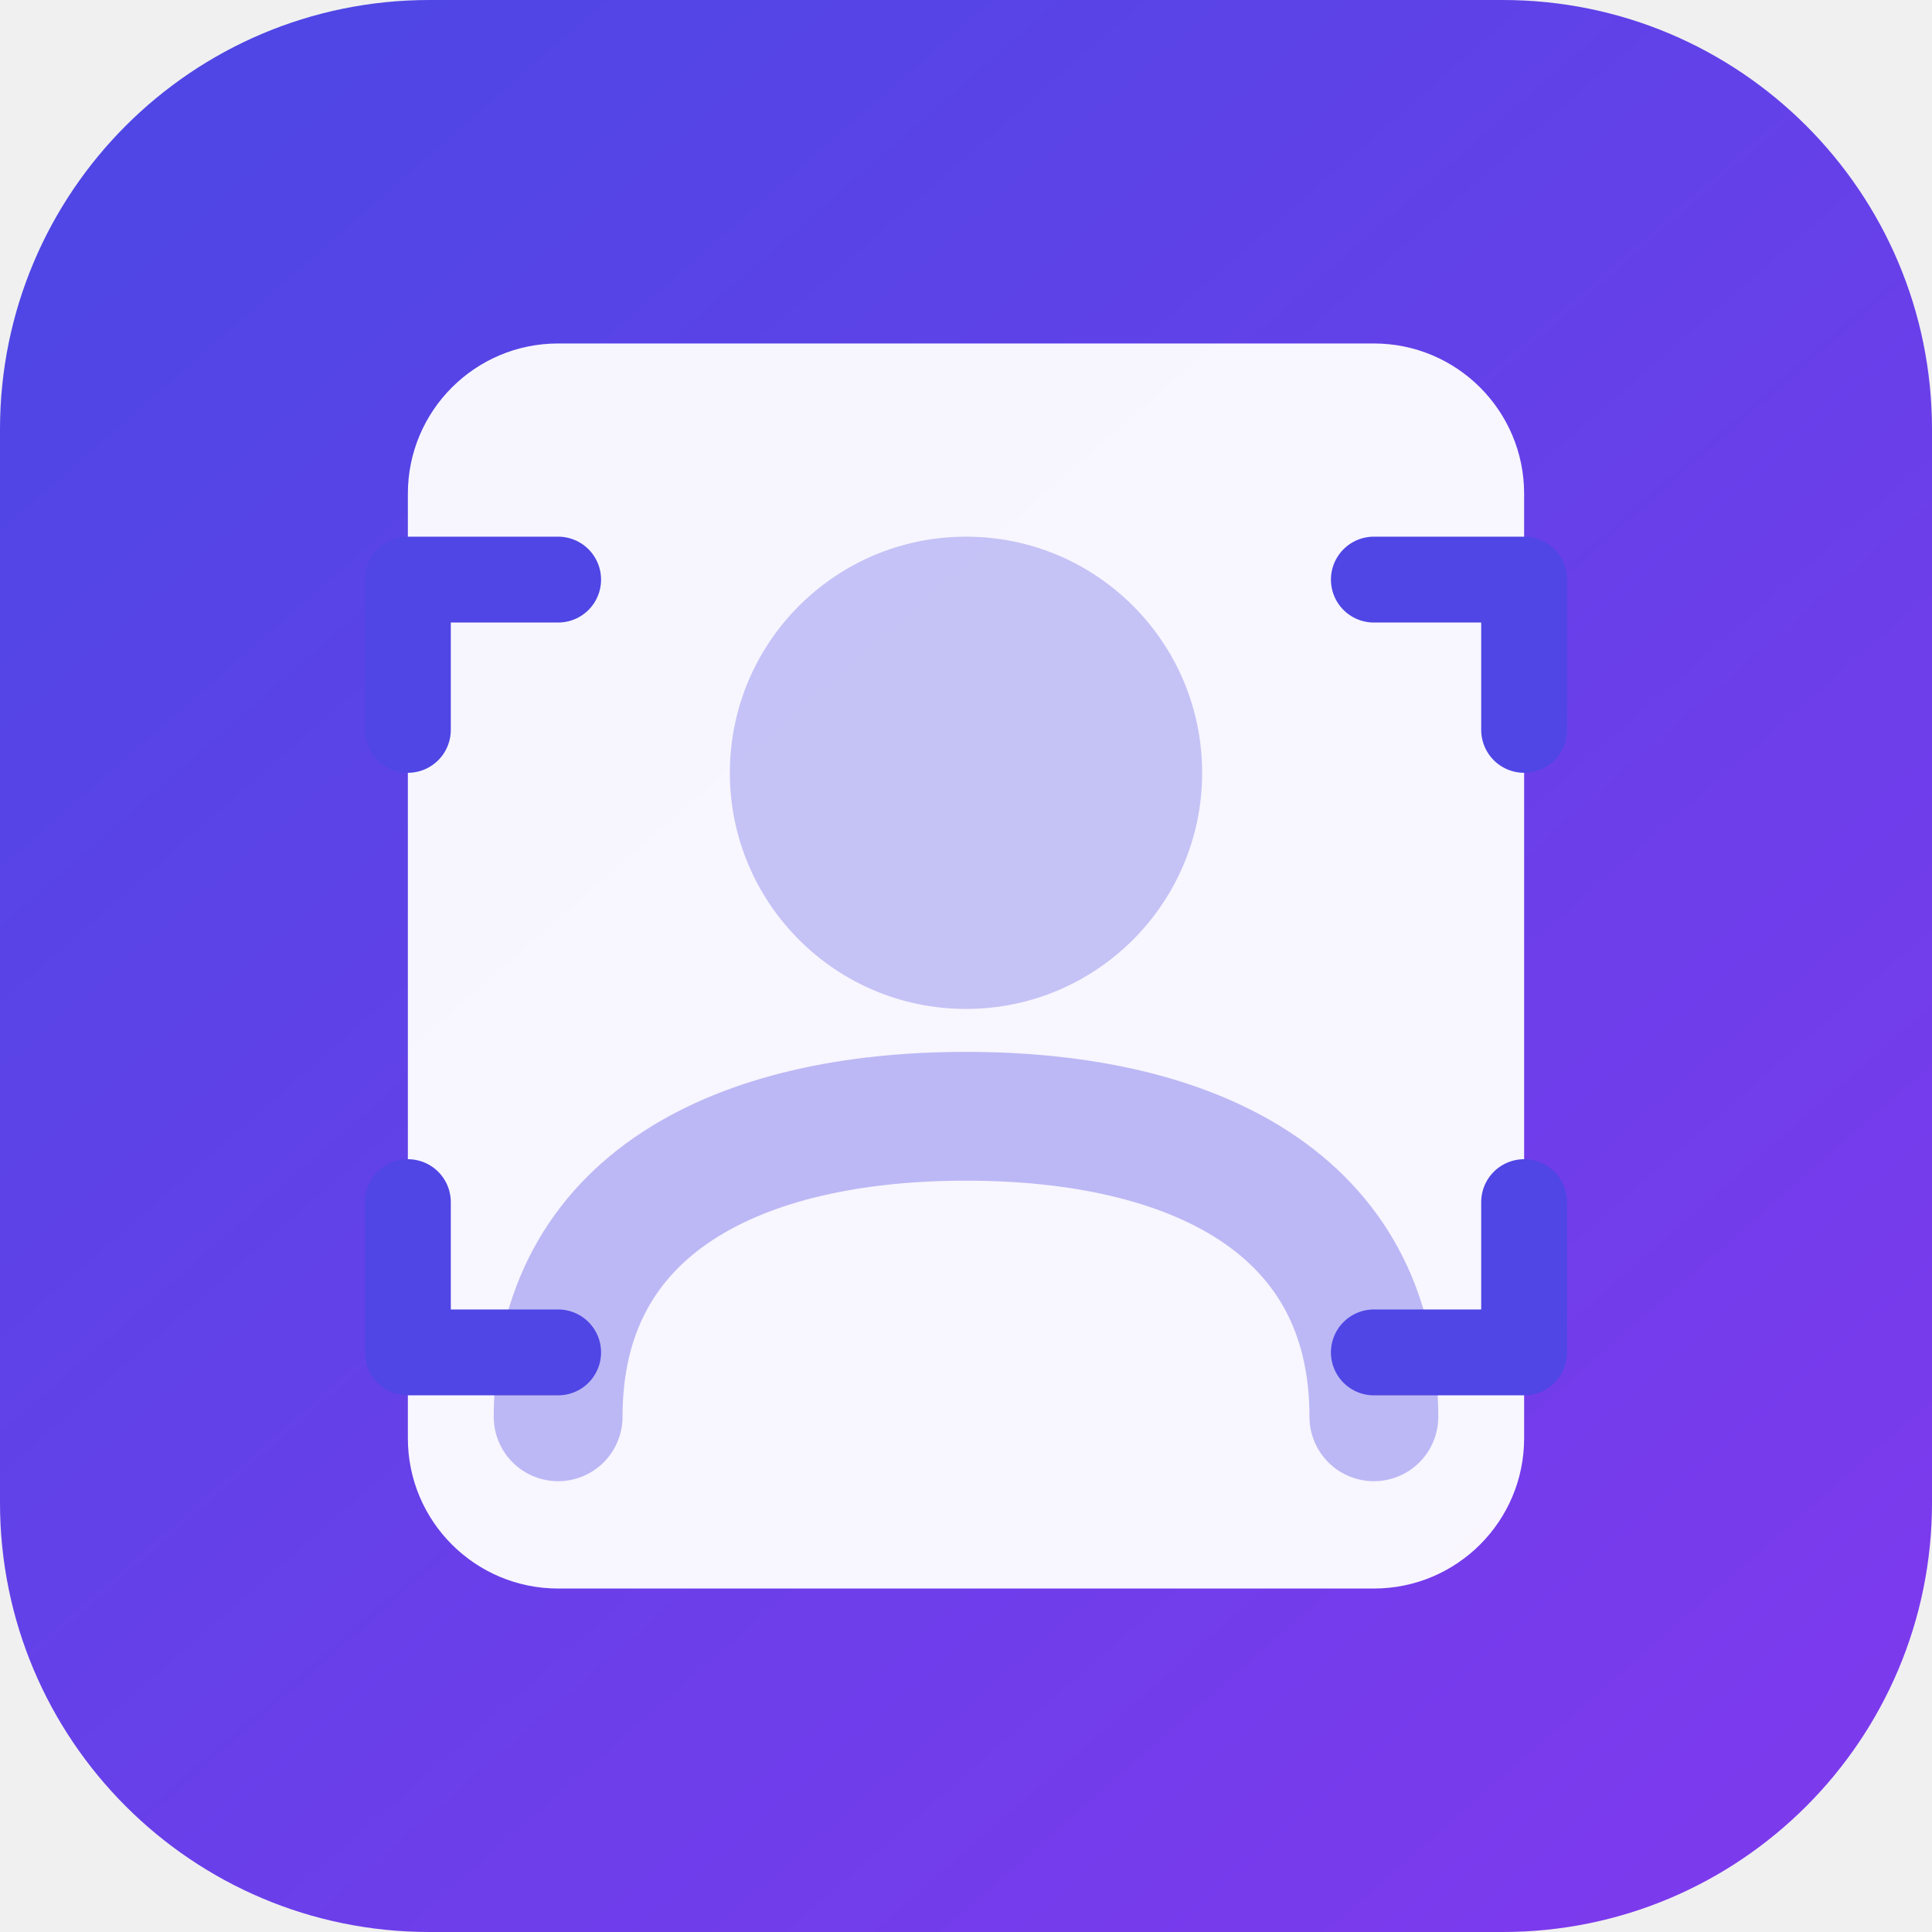
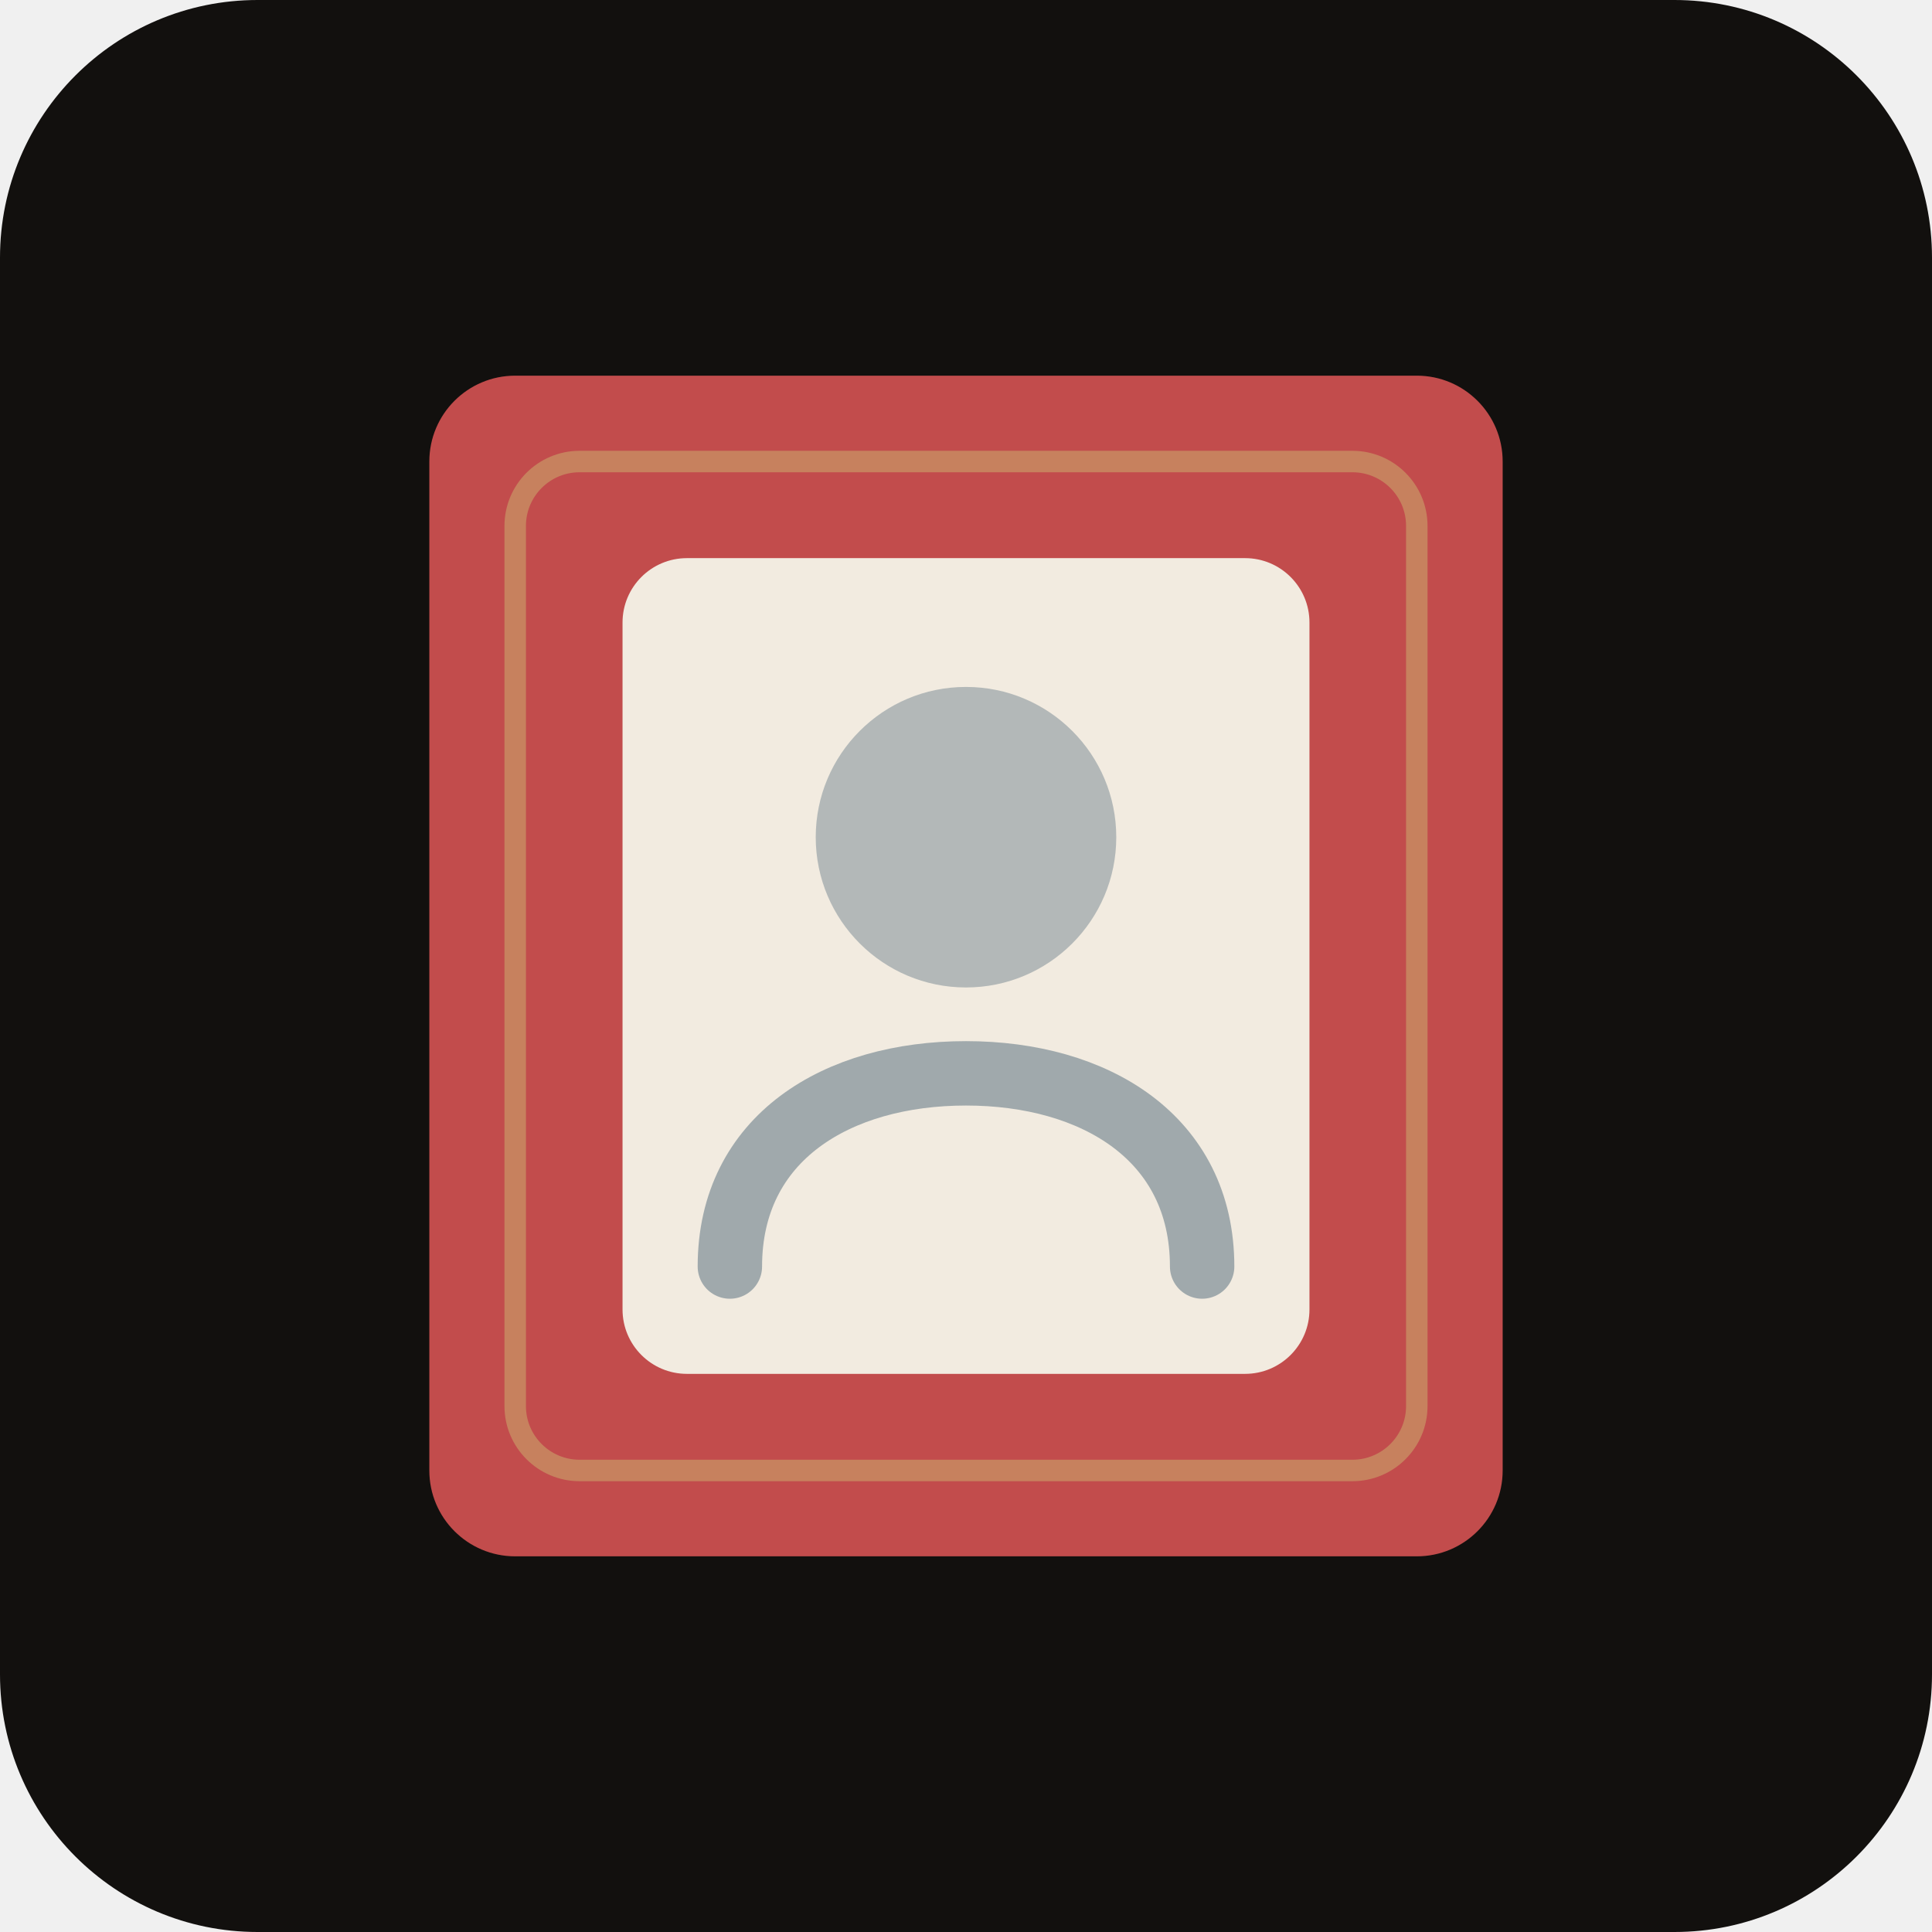
<svg xmlns="http://www.w3.org/2000/svg" viewBox="0 0 180 180" fill="none">
-   <defs>
-     <linearGradient id="bg" x1="20" y1="10" x2="160" y2="170" gradientUnits="userSpaceOnUse">
-       <stop stop-color="#4f46e5" />
-       <stop offset="1" stop-color="#7c3aed" />
-     </linearGradient>
-   </defs>
-   <rect width="180" height="180" rx="40" fill="url(#bg)" />
-   <rect x="38" y="32" width="104" height="116" rx="14" fill="white" fill-opacity="0.95" />
-   <circle cx="90" cy="72" r="22" fill="#4f46e5" fill-opacity="0.3" />
-   <path d="M52 132c0-20 17-28 38-28s38 8 38 28" stroke="#4f46e5" stroke-opacity="0.35" stroke-width="12" stroke-linecap="round" />
-   <path d="M38 54h14M38 54v14" stroke="#4f46e5" stroke-width="8" stroke-linecap="round" />
-   <path d="M142 54h-14M142 54v14" stroke="#4f46e5" stroke-width="8" stroke-linecap="round" />
-   <path d="M38 126h14M38 126v-14" stroke="#4f46e5" stroke-width="8" stroke-linecap="round" />
-   <path d="M142 126h-14M142 126v-14" stroke="#4f46e5" stroke-width="8" stroke-linecap="round" />
+   <rect width="180" height="180" rx="24" fill="#12100e" />
+   <rect x="40" y="35" width="100" height="110" rx="8" fill="#c24c4c" />
+   <rect x="48" y="43" width="84" height="94" rx="6" fill="none" stroke="#c9a66b" stroke-width="2" stroke-opacity="0.6" />
+   <rect x="58" y="52" width="64" height="76" rx="6" fill="#f2ebe0" />
+   <circle cx="90" cy="78" r="14" fill="#3d5a6e" fill-opacity="0.35" />
+   <path d="M68 118c0-12 10-18 22-18s22 6 22 18" stroke="#3d5a6e" stroke-opacity="0.45" stroke-width="6" stroke-linecap="round" />
</svg>
